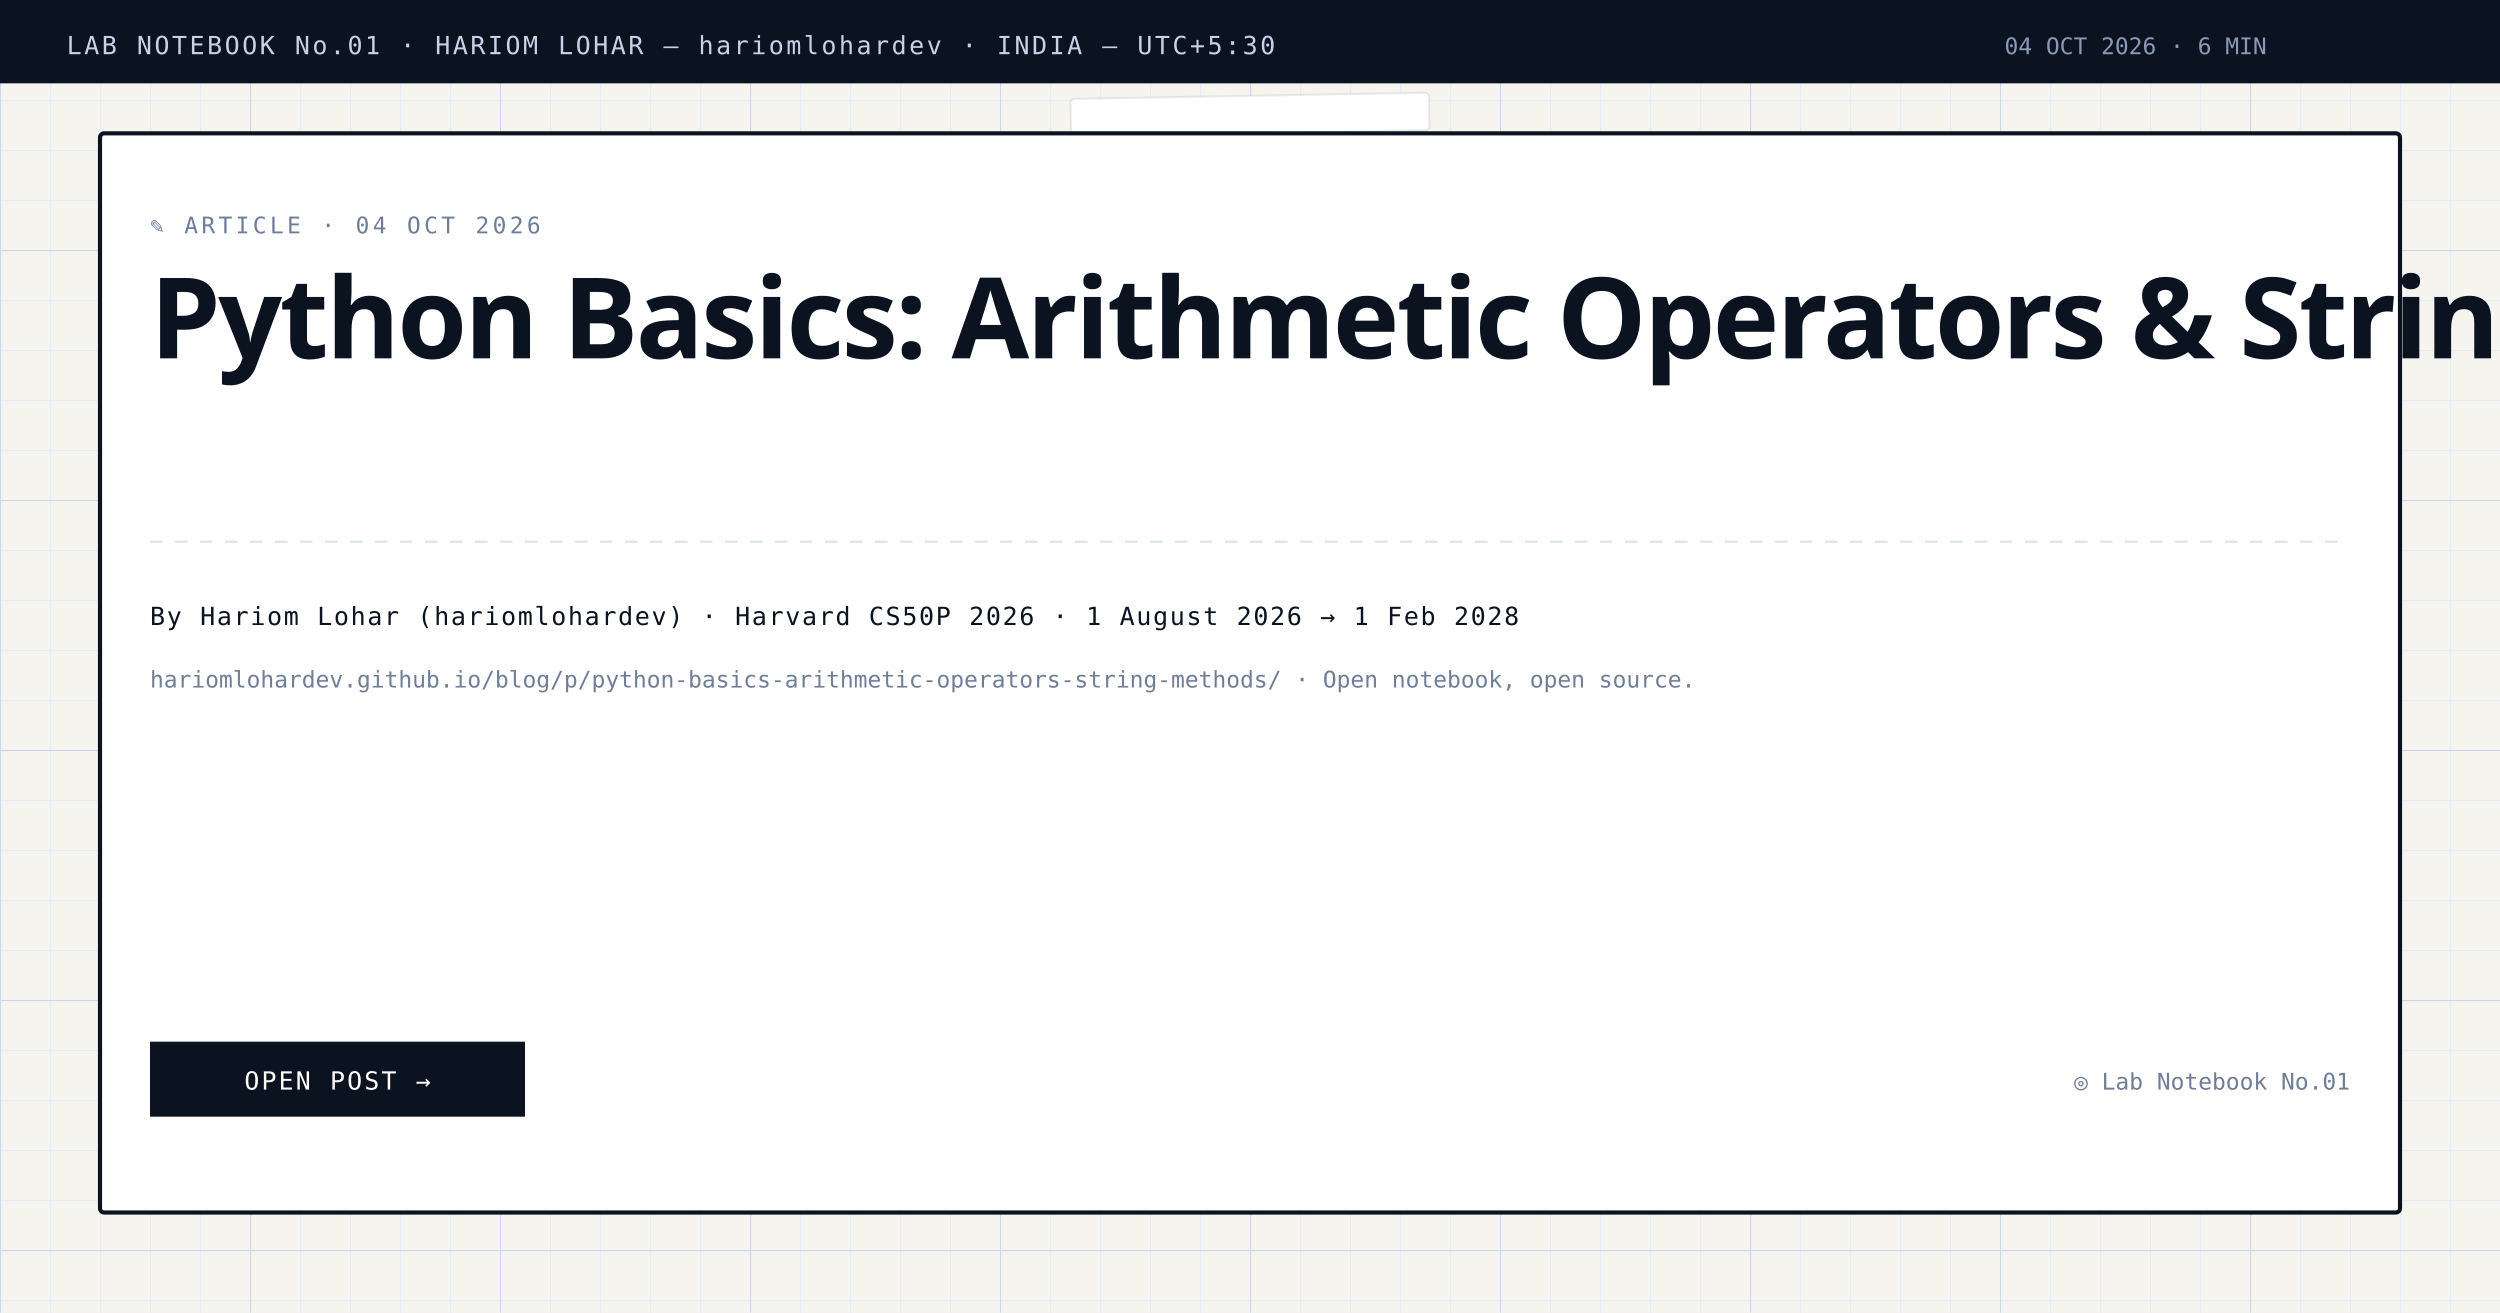
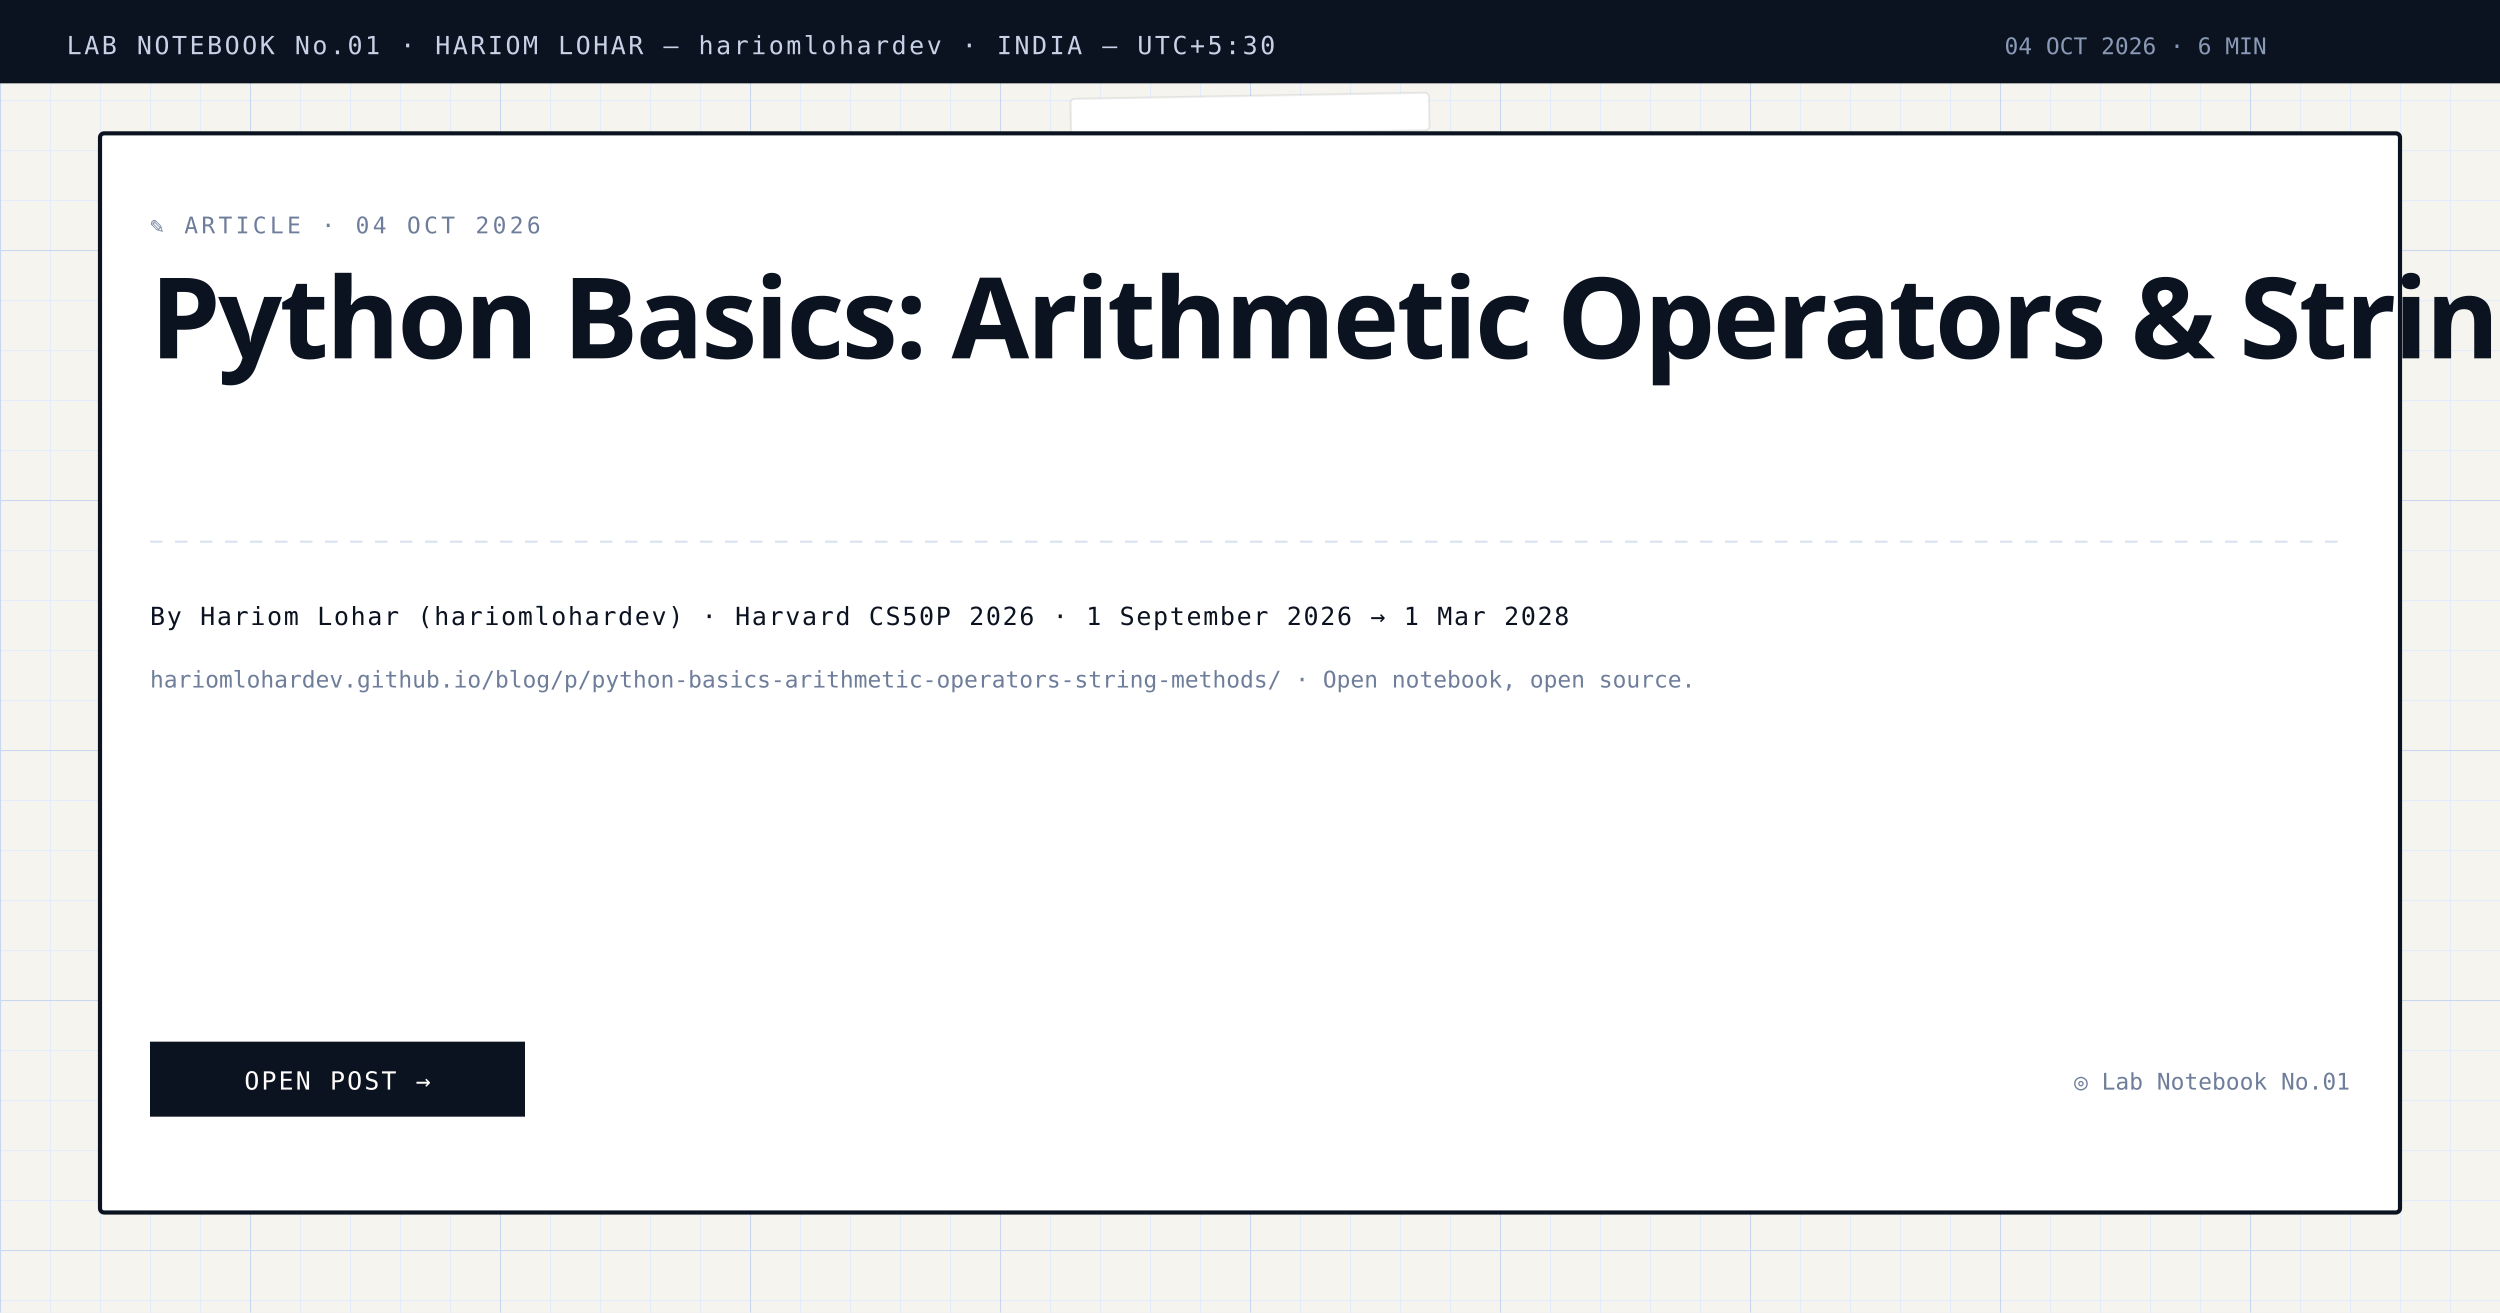
<svg xmlns="http://www.w3.org/2000/svg" width="1200" height="630" viewBox="0 0 1200 630" role="img" aria-label="Python Basics: Arithmetic Operators &amp; String Methods">
  <rect width="1200" height="630" fill="#F6F4EE" />
  <defs>
    <pattern id="g" width="24" height="24" patternUnits="userSpaceOnUse">
      <path d="M24 0 H0 V24" fill="none" stroke="#E3ECFB" stroke-width="1" />
    </pattern>
    <pattern id="g2" width="120" height="120" patternUnits="userSpaceOnUse">
      <path d="M120 0 H0 V120" fill="none" stroke="#C9D8F0" stroke-width="1" />
    </pattern>
  </defs>
  <rect width="1200" height="630" fill="url(#g)" />
  <rect width="1200" height="630" fill="url(#g2)" />
  <rect x="0" y="0" width="1200" height="8" fill="#FFD400" />
  <rect x="0" y="8" width="1200" height="1" fill="#0B1220" opacity="0.12" />
  <rect x="0" y="0" width="1200" height="40" fill="#0B1220" />
  <text x="32" y="26" fill="#C8D2E6" font-family="monospace" font-size="12" letter-spacing="1.2">LAB NOTEBOOK No.01 · HARIOM LOHAR — hariomlohardev · INDIA — UTC+5:30</text>
  <text x="1088" y="26" fill="#8A9AB6" font-family="monospace" font-size="11" text-anchor="end">04 OCT 2026 · 6 MIN</text>
  <rect x="514" y="46" width="172" height="18" rx="2" fill="#FFFFFF" stroke="rgba(11,18,32,0.08)" transform="rotate(-1 600 55)" />
  <rect x="48" y="64" width="1104" height="518" rx="2" fill="#FFFFFF" stroke="#0B1220" stroke-width="2" />
  <text x="72" y="112" fill="#6E7D9A" font-family="monospace" font-size="11" letter-spacing="1.6">✎ ARTICLE · 04 OCT 2026</text>
  <text x="72" y="172" fill="#0B1220" font-family="sans-serif" font-size="54" font-weight="800" letter-spacing="-1.2">Python Basics: Arithmetic Operators &amp; String Methods</text>
  <text x="72" y="226" fill="#475569" font-family="sans-serif" font-size="20" letter-spacing="0" />
  <line x1="72" y1="260" x2="1128" y2="260" stroke="#D9E2EF" stroke-width="1" stroke-dasharray="6 6" />
-   <text x="72" y="300" fill="#0B1220" font-family="monospace" font-size="12" letter-spacing="0.8">By Hariom Lohar (hariomlohardev) · Harvard CS50P 2026 · 1 August 2026 → 1 Feb 2028</text>
+   <text x="72" y="300" fill="#0B1220" font-family="monospace" font-size="12" letter-spacing="0.8">By Hariom Lohar (hariomlohardev) · Harvard CS50P 2026 · 1 September 2026 → 1 Mar 2028</text>
  <text x="72" y="330" fill="#6E7D9A" font-family="monospace" font-size="11">hariomlohardev.github.io/blog/p/python-basics-arithmetic-operators-string-methods/ · Open notebook, open source.</text>
  <rect x="72" y="500" width="180" height="36" fill="#0B1220" />
  <text x="162" y="523" fill="#FFFEFB" font-family="monospace" font-size="12" text-anchor="middle" letter-spacing="1">OPEN POST →</text>
  <text x="1128" y="523" fill="#6E7D9A" font-family="monospace" font-size="11" text-anchor="end">◎ Lab Notebook No.01</text>
</svg>
